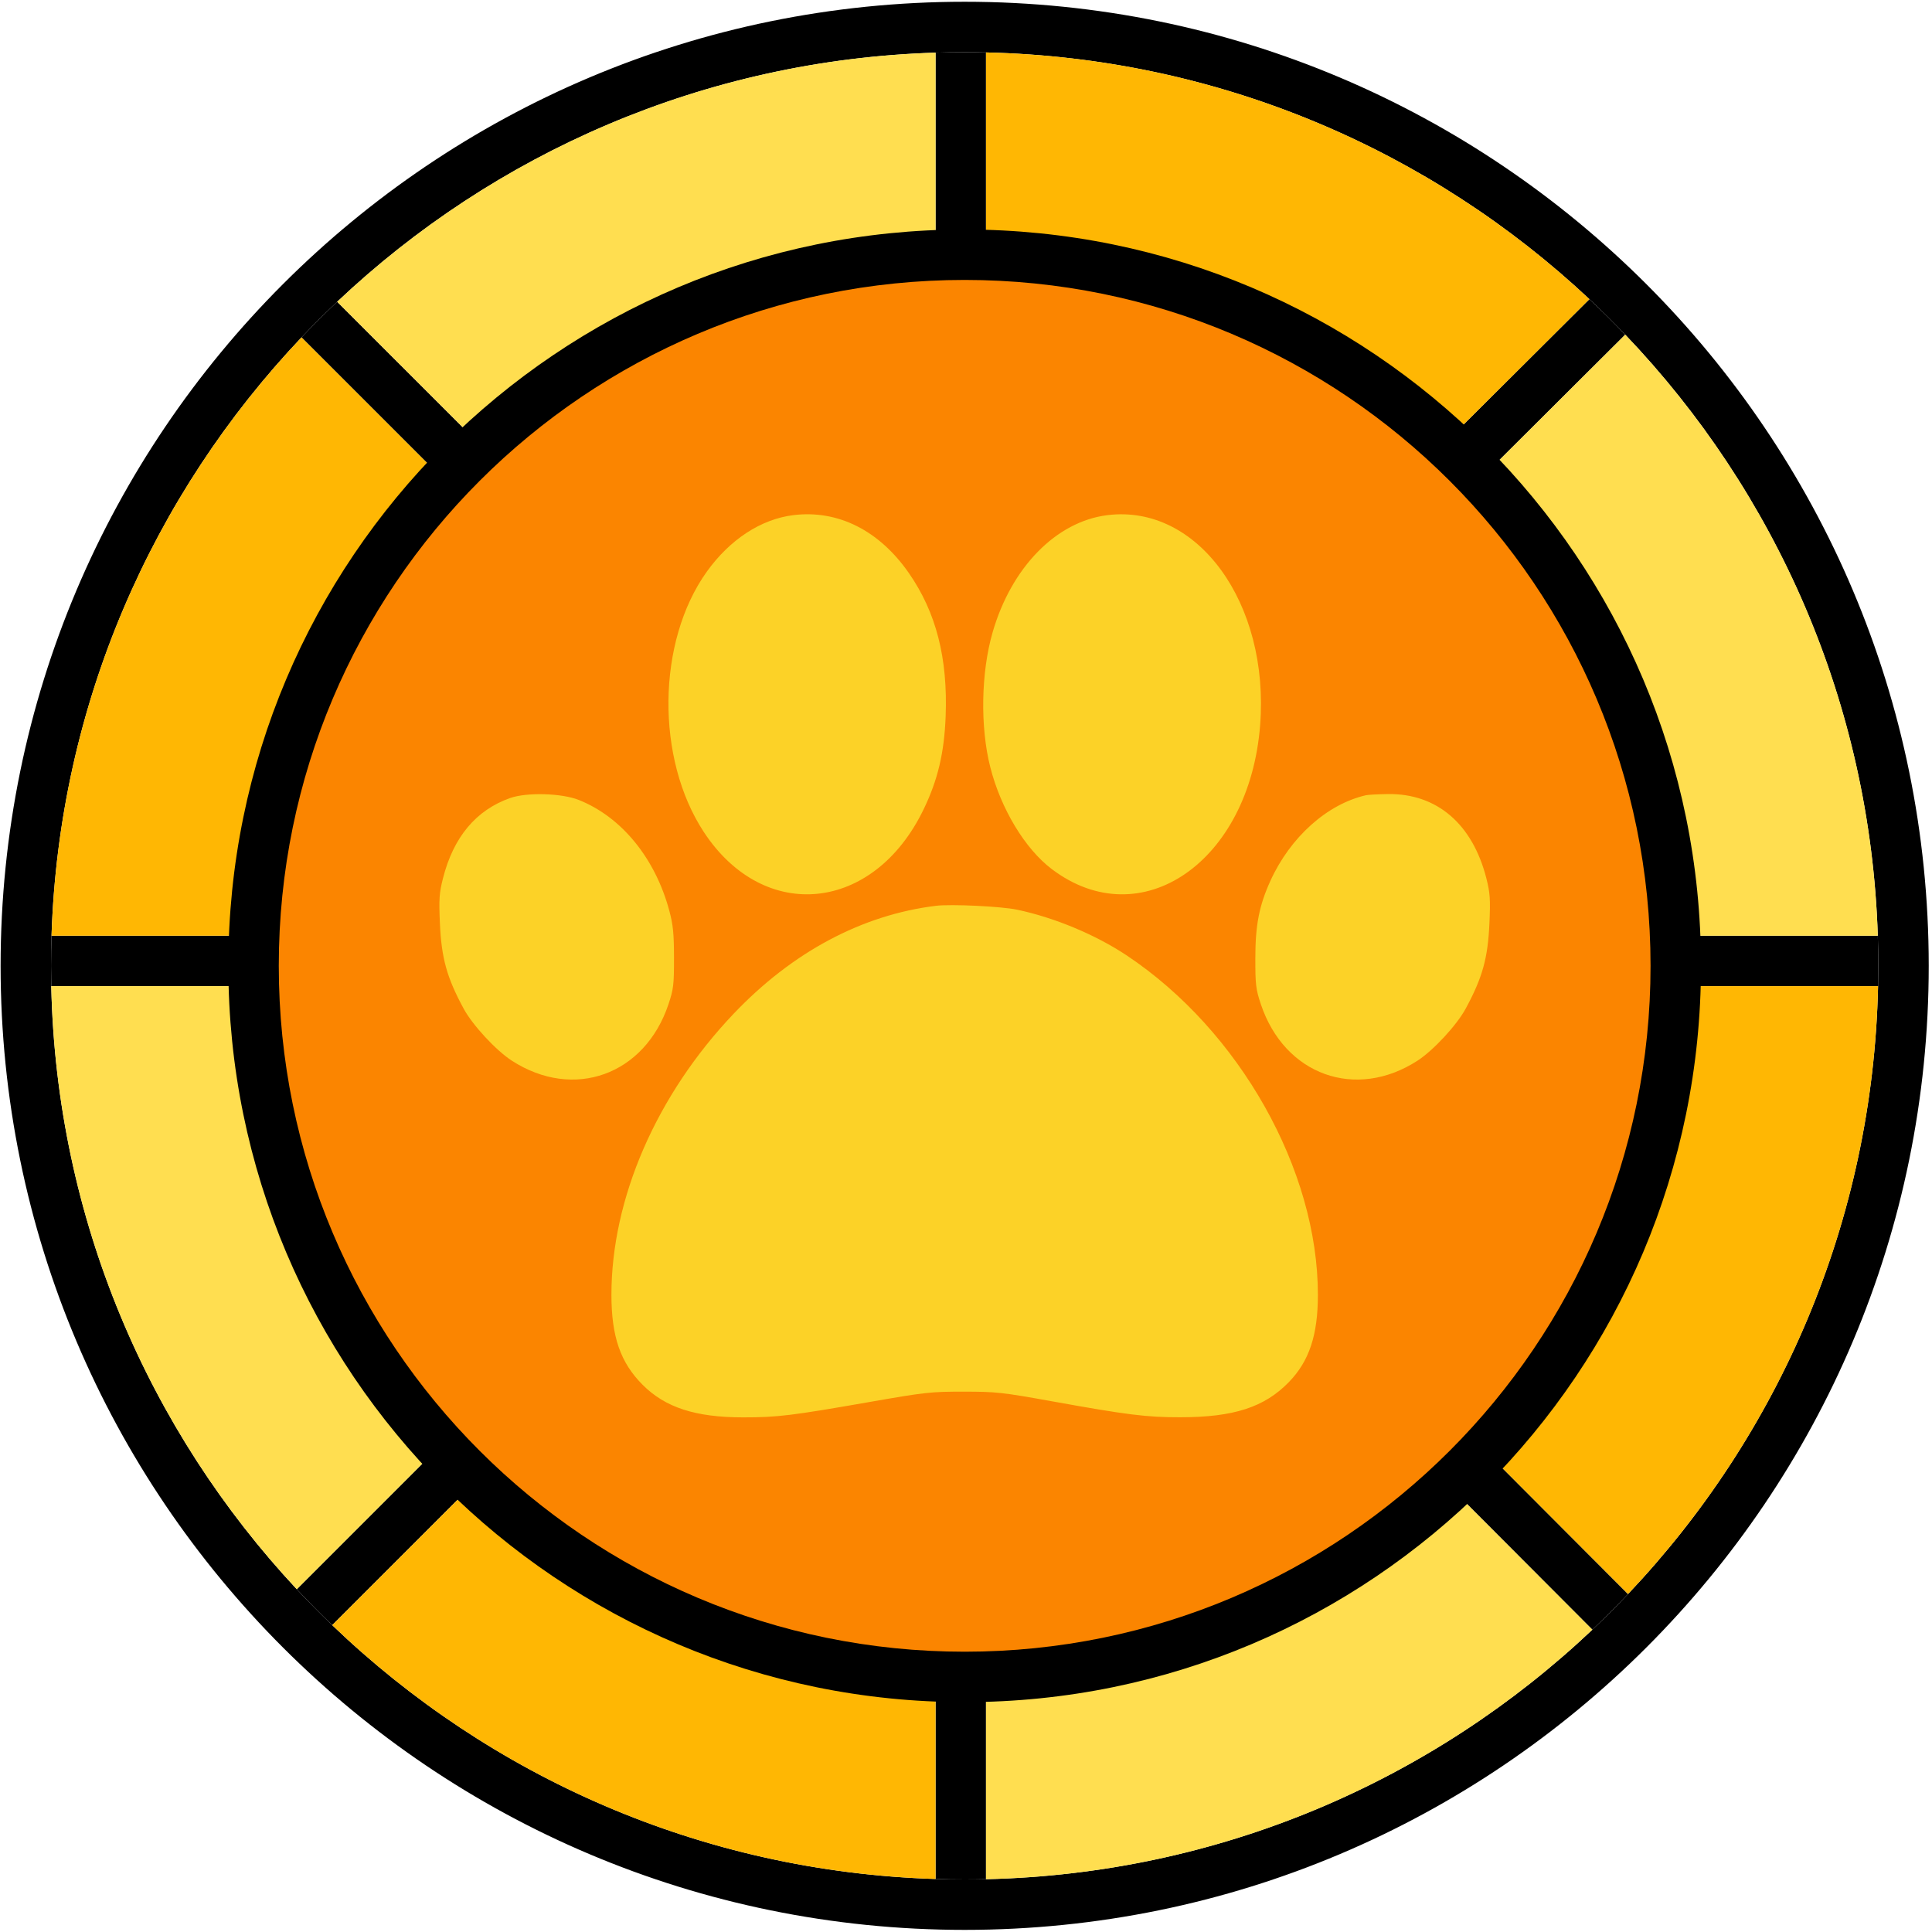
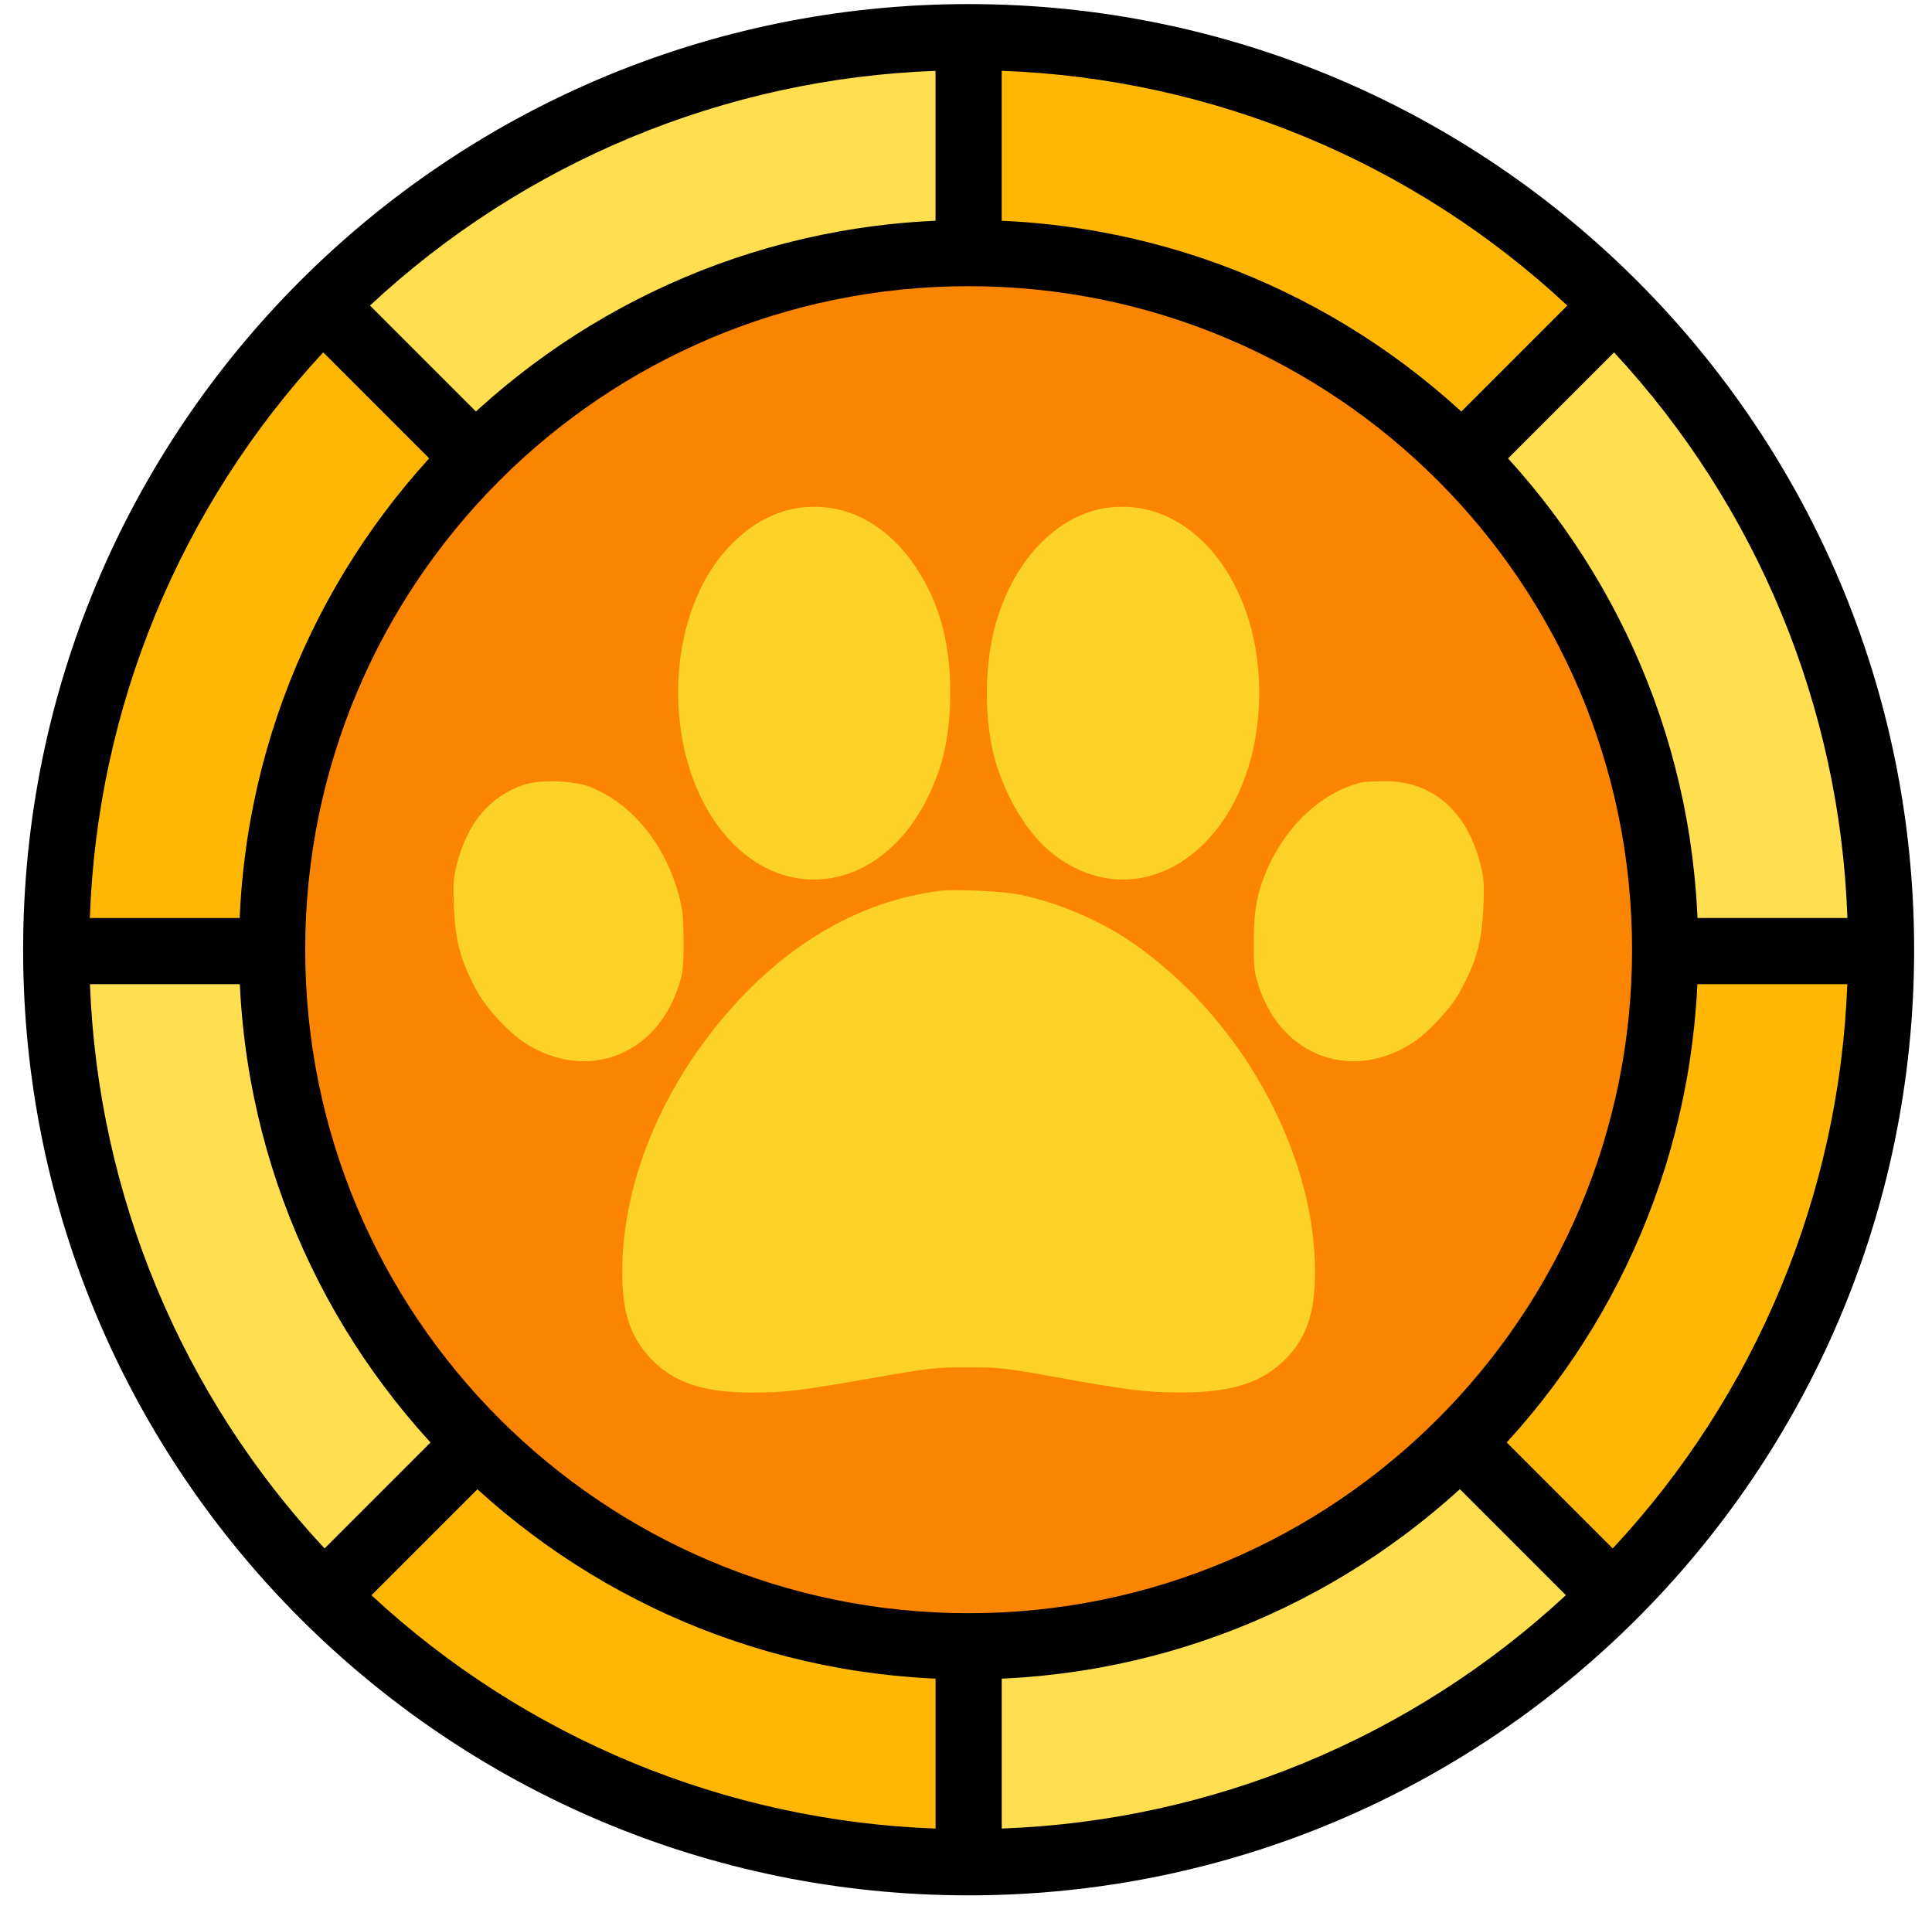
- <svg xmlns="http://www.w3.org/2000/svg" width="498" height="498" viewBox="0 0 498 498" fill="none">
-   <path fill-rule="evenodd" clip-rule="evenodd" d="M248.656 13.454C246.146 13.454 243.645 13.493 241.154 13.571C181.485 15.438 127.411 39.502 86.915 77.781C83.765 80.758 80.697 83.821 77.716 86.967C39.359 127.43 15.216 181.501 13.282 241.186C13.198 243.765 13.156 246.354 13.156 248.954C13.156 250.702 13.175 252.447 13.213 254.186C14.522 314.241 38.312 368.756 76.502 409.651C79.46 412.819 82.505 415.905 85.632 418.905C126.266 457.893 180.853 482.449 241.154 484.336C243.645 484.414 246.146 484.454 248.656 484.454C250.494 484.454 252.327 484.433 254.154 484.391C314.643 483.005 369.497 458.812 410.453 420.075C413.601 417.097 416.668 414.032 419.649 410.886C458.517 369.857 482.777 314.847 484.099 254.186C484.137 252.447 484.156 250.702 484.156 248.954C484.156 246.354 484.114 243.765 484.031 241.186C482.085 181.156 457.673 126.803 418.929 86.265C415.934 83.132 412.854 80.081 409.692 77.116C368.82 38.798 314.27 14.894 254.154 13.517C252.327 13.475 250.494 13.454 248.656 13.454ZM0.156 248.954C0.156 111.711 111.413 0.454 248.656 0.454C385.899 0.454 497.156 111.711 497.156 248.954C497.156 386.196 385.899 497.454 248.656 497.454C111.413 497.454 0.156 386.196 0.156 248.954Z" fill="black" />
-   <path d="M231.96 241.186H13.282C13.198 243.765 13.156 246.354 13.156 248.954C13.156 250.702 13.175 252.447 13.213 254.186H231.962L76.502 409.651C79.46 412.819 82.505 415.905 85.632 418.905L241.154 263.379V484.336C243.645 484.414 246.146 484.454 248.656 484.454C250.494 484.454 252.327 484.433 254.154 484.391V263.405L410.453 420.075C413.601 417.097 416.668 414.032 419.649 410.886L263.32 254.186H484.099C484.137 252.447 484.156 250.702 484.156 248.954C484.156 246.354 484.114 243.765 484.031 241.186H263.391L418.929 86.265C415.934 83.132 412.854 80.081 409.692 77.116L254.154 232.038V13.517C252.327 13.475 250.494 13.454 248.656 13.454C246.146 13.454 243.645 13.493 241.154 13.571V231.996L86.915 77.781C83.765 80.758 80.697 83.821 77.716 86.967L231.96 241.186Z" fill="black" />
-   <path d="M418.929 86.265L263.391 241.186H484.031C482.085 181.156 457.673 126.803 418.929 86.265Z" fill="#FFDE50" />
-   <path d="M410.453 420.075L254.154 263.405V484.391C314.643 483.005 369.497 458.812 410.453 420.075Z" fill="#FFDE50" />
-   <path d="M76.502 409.651L231.962 254.186H13.213C14.522 314.241 38.312 368.756 76.502 409.651Z" fill="#FFDE50" />
-   <path d="M86.915 77.781L241.154 231.996V13.571C181.485 15.438 127.411 39.502 86.915 77.781Z" fill="#FFDE50" />
-   <path d="M254.154 13.517V232.038L409.692 77.116C368.82 38.798 314.27 14.894 254.154 13.517Z" fill="#FFB703" />
-   <path d="M484.099 254.186H263.32L419.649 410.886C458.517 369.857 482.777 314.847 484.099 254.186Z" fill="#FFB703" />
-   <path d="M241.154 263.379L85.632 418.905C126.266 457.893 180.853 482.449 241.154 484.336V263.379Z" fill="#FFB703" />
-   <path d="M13.282 241.186H231.96L77.716 86.967C39.359 127.43 15.216 181.501 13.282 241.186Z" fill="#FFB703" />
-   <path d="M431.953 248.954C431.953 350.186 349.888 432.25 248.656 432.25C147.424 432.25 65.359 350.186 65.359 248.954C65.359 147.722 147.424 65.657 248.656 65.657C349.888 65.657 431.953 147.722 431.953 248.954Z" fill="#FB8500" />
-   <path fill-rule="evenodd" clip-rule="evenodd" d="M248.656 72.157C151.014 72.157 71.859 151.311 71.859 248.954C71.859 346.596 151.014 425.75 248.656 425.75C346.298 425.75 425.453 346.596 425.453 248.954C425.453 151.311 346.298 72.157 248.656 72.157ZM58.859 248.954C58.859 144.132 143.834 59.157 248.656 59.157C353.478 59.157 438.453 144.132 438.453 248.954C438.453 353.776 353.478 438.75 248.656 438.75C143.834 438.75 58.859 353.776 58.859 248.954Z" fill="black" />
-   <path fill-rule="evenodd" clip-rule="evenodd" d="M204.473 132.787C196.145 133.822 188.126 139.065 182.185 147.361C169.294 165.363 168.969 195.585 181.461 214.526C197.016 238.112 225.247 235.174 238.067 208.634C241.74 201.032 243.391 194.068 243.752 184.657C244.327 169.65 241.321 157.899 234.316 147.777C226.665 136.722 215.986 131.358 204.473 132.787ZM285.426 132.789C272.248 134.435 260.706 146.222 255.861 162.983C252.864 173.354 252.621 187.361 255.258 197.749C257.981 208.475 264.21 218.797 271.108 224.017C294.121 241.431 322.054 222.155 324.814 186.954C327.284 155.448 308.694 129.884 285.426 132.789ZM131.494 205.704C122.68 208.822 116.869 215.782 114.167 226.457C113.228 230.167 113.119 231.76 113.387 237.908C113.782 246.98 115.179 252.007 119.537 260.037C121.83 264.262 127.864 270.773 131.92 273.397C147.87 283.719 166.225 277.1 172.319 258.83C173.605 254.973 173.741 253.822 173.733 246.898C173.725 240.648 173.504 238.416 172.536 234.792C168.909 221.231 160.226 210.594 149.191 206.198C144.789 204.443 135.768 204.192 131.494 205.704ZM352.089 204.984C342.069 207.276 332.571 215.795 327.445 227.087C324.572 233.417 323.589 238.451 323.579 246.898C323.571 253.822 323.707 254.973 324.994 258.83C331.087 277.1 349.442 283.719 365.393 273.397C369.448 270.773 375.482 264.262 377.775 260.037C382.133 252.007 383.531 246.98 383.925 237.908C384.193 231.76 384.085 230.167 383.145 226.457C379.59 212.411 370.396 204.514 357.793 204.681C355.238 204.715 352.671 204.851 352.089 204.984ZM241.249 233.482C222.186 235.826 204.263 245.385 189.136 261.275C169.216 282.201 157.591 308.935 157.604 333.788C157.609 344.545 159.936 351.242 165.657 356.966C171.506 362.819 179.281 365.338 191.517 365.347C200.306 365.353 204.058 364.9 223.79 361.445C238.503 358.868 239.913 358.712 248.392 358.717C256.789 358.721 258.297 358.886 271.141 361.202C290.617 364.715 295.517 365.325 304.208 365.32C318.004 365.311 325.915 362.75 332.228 356.252C337.468 350.859 339.7 344.155 339.707 333.788C339.73 301.561 319.528 265.676 290.452 246.291C282.433 240.945 271.781 236.502 262.132 234.478C258.053 233.623 245.121 233.005 241.249 233.482Z" fill="#FCD227" />
+ <svg xmlns="http://www.w3.org/2000/svg" width="73" height="72" fill="none" viewBox="0 0 73 72">
+   <path fill="#FFB703" d="M36.6 1.403v34.529l24.404-24.404C54.764 5.273 46.134 1.403 36.6 1.403Z" />
+   <path fill="#FFDE50" d="M71.075 35.879c0-9.507-3.848-18.114-10.07-24.351L36.6 35.932h34.475v-.053Zm-34.475.053v34.422c9.506 0 18.114-3.847 24.351-10.071L36.6 35.932Zm0 0H2.124c.014 9.513 3.881 18.122 10.125 24.352l24.35-24.352Z" />
+   <path fill="#FFB703" fill-rule="evenodd" d="M2.124 35.879v.053H36.6L12.249 60.284c6.236 6.223 14.844 10.07 24.35 10.07V35.933l24.352 24.351c6.243-6.23 10.11-14.839 10.124-24.351H36.6L12.195 11.527C5.972 17.764 2.124 26.372 2.124 35.88Z" clip-rule="evenodd" />
+   <path fill="#FFDE50" d="M36.6 35.932V1.403c-9.534 0-18.164 3.87-24.405 10.124L36.6 35.932Z" />
+   <path fill="#000" fill-rule="evenodd" d="m13.979 11.543 21.37 21.37V2.677a33.097 33.097 0 0 0-21.37 8.867Zm23.87-8.867v30.238l21.372-21.37A33.097 33.097 0 0 0 37.85 2.675Zm23.138 10.637-21.37 21.369h30.187a33.096 33.096 0 0 0-8.817-21.369ZM33.582 34.682l-21.369-21.37a33.096 33.096 0 0 0-8.818 21.37h30.187ZM.874 35.879c0-9.851 3.989-18.773 10.437-25.235C17.776 4.164 26.72.154 36.6.154c9.879 0 18.823 4.01 25.29 10.49 6.447 6.462 10.435 15.384 10.435 25.235v.053c-.015 9.858-4.023 18.782-10.49 25.236C55.372 67.616 46.45 71.605 36.6 71.605c-9.851 0-18.773-3.99-25.234-10.437C4.898 54.715.889 45.791.874 35.934v-.055Zm2.525 1.303A33.097 33.097 0 0 0 12.264 58.5l21.318-21.318H3.399Zm31.95 1.767L14.035 60.267a33.096 33.096 0 0 0 21.316 8.815V38.95Zm2.5 30.132a33.096 33.096 0 0 0 21.317-8.816L37.85 38.95v30.132Zm1.768-31.9L60.936 58.5A33.097 33.097 0 0 0 69.8 37.182H39.617Z" clip-rule="evenodd" />
+   <path fill="#FB8500" d="M62.916 35.879c0 14.534-11.782 26.317-26.317 26.317-14.534 0-26.317-11.783-26.317-26.317S22.065 9.562 36.6 9.562c14.535 0 26.317 11.783 26.317 26.317Z" />
+   <path fill="#000" fill-rule="evenodd" d="M36.6 10.812c-13.845 0-25.068 11.223-25.068 25.067S22.755 60.946 36.6 60.946s25.067-11.223 25.067-25.067S50.444 10.812 36.6 10.812ZM9.031 35.879c0-15.225 12.342-27.567 27.567-27.567s27.567 12.342 27.567 27.567-12.342 27.567-27.567 27.567S9.032 51.104 9.032 35.879Z" clip-rule="evenodd" />
+   <path fill="#FCD227" fill-rule="evenodd" d="M30.247 19.178c-1.197.148-2.35.902-3.204 2.095-1.853 2.588-1.9 6.933-.104 9.656 2.236 3.391 6.295 2.969 8.138-.847.528-1.093.766-2.094.818-3.447.082-2.158-.35-3.847-1.357-5.302-1.1-1.59-2.635-2.36-4.29-2.155Zm11.639 0c-1.895.236-3.554 1.931-4.25 4.34-.431 1.492-.466 3.506-.087 5 .391 1.541 1.287 3.025 2.278 3.776 3.309 2.503 7.325-.268 7.722-5.329.355-4.53-2.318-8.205-5.663-7.787ZM19.756 29.66c-1.268.448-2.103 1.449-2.492 2.983-.135.534-.15.763-.112 1.647.057 1.304.258 2.027.884 3.181.33.608 1.197 1.544 1.78 1.921 2.294 1.484 4.933.532 5.809-2.094.184-.555.204-.72.203-1.716-.001-.898-.033-1.22-.172-1.74-.522-1.95-1.77-3.48-3.356-4.111-.633-.252-1.93-.289-2.545-.071Zm31.714-.104c-1.44.33-2.806 1.555-3.543 3.178-.413.91-.554 1.634-.556 2.848-.001.996.019 1.161.203 1.716.877 2.626 3.516 3.578 5.809 2.094.583-.377 1.45-1.313 1.78-1.92.626-1.155.827-1.878.884-3.182.039-.884.023-1.113-.112-1.647-.511-2.019-1.833-3.154-3.645-3.13-.367.005-.736.024-.82.043Zm-15.935 4.097c-2.741.337-5.318 1.712-7.493 3.996-2.863 3.009-4.535 6.852-4.533 10.425 0 1.547.335 2.51 1.158 3.333.84.841 1.958 1.203 3.718 1.204 1.263.001 1.803-.064 4.64-.56 2.115-.371 2.318-.393 3.537-.393 1.207 0 1.424.025 3.27.358 2.8.505 3.505.592 4.754.591 1.984 0 3.12-.369 4.029-1.303.753-.776 1.074-1.74 1.075-3.23.003-4.633-2.901-9.792-7.081-12.579-1.153-.769-2.685-1.407-4.072-1.698-.587-.123-2.446-.212-3.002-.144Z" clip-rule="evenodd" />
</svg>
